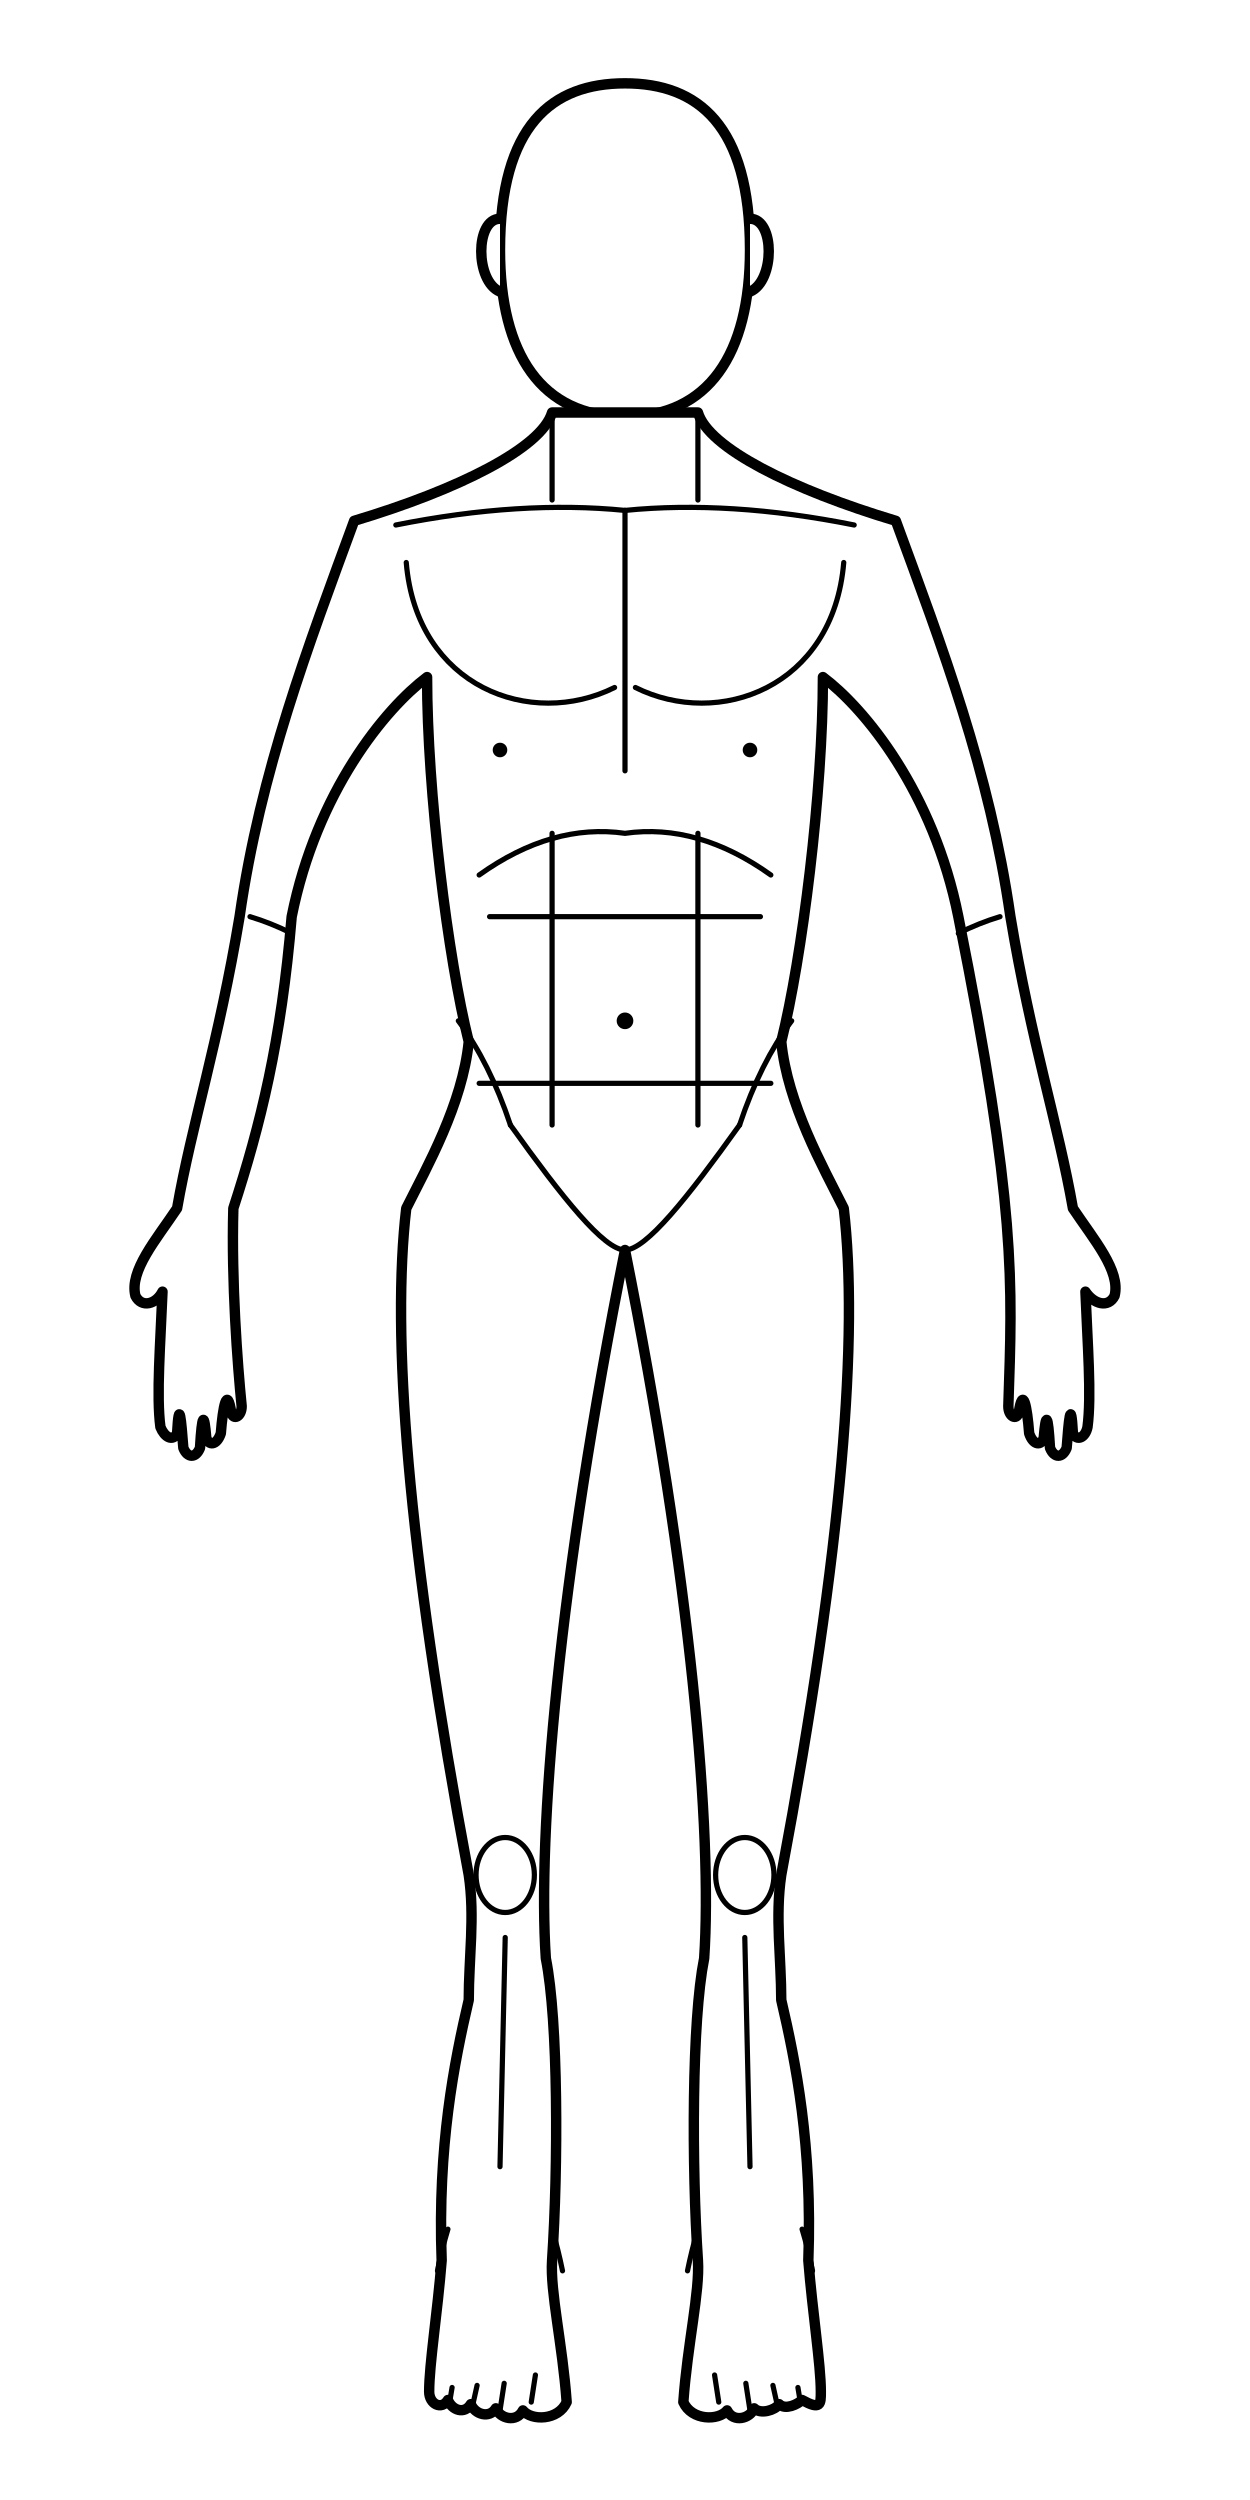
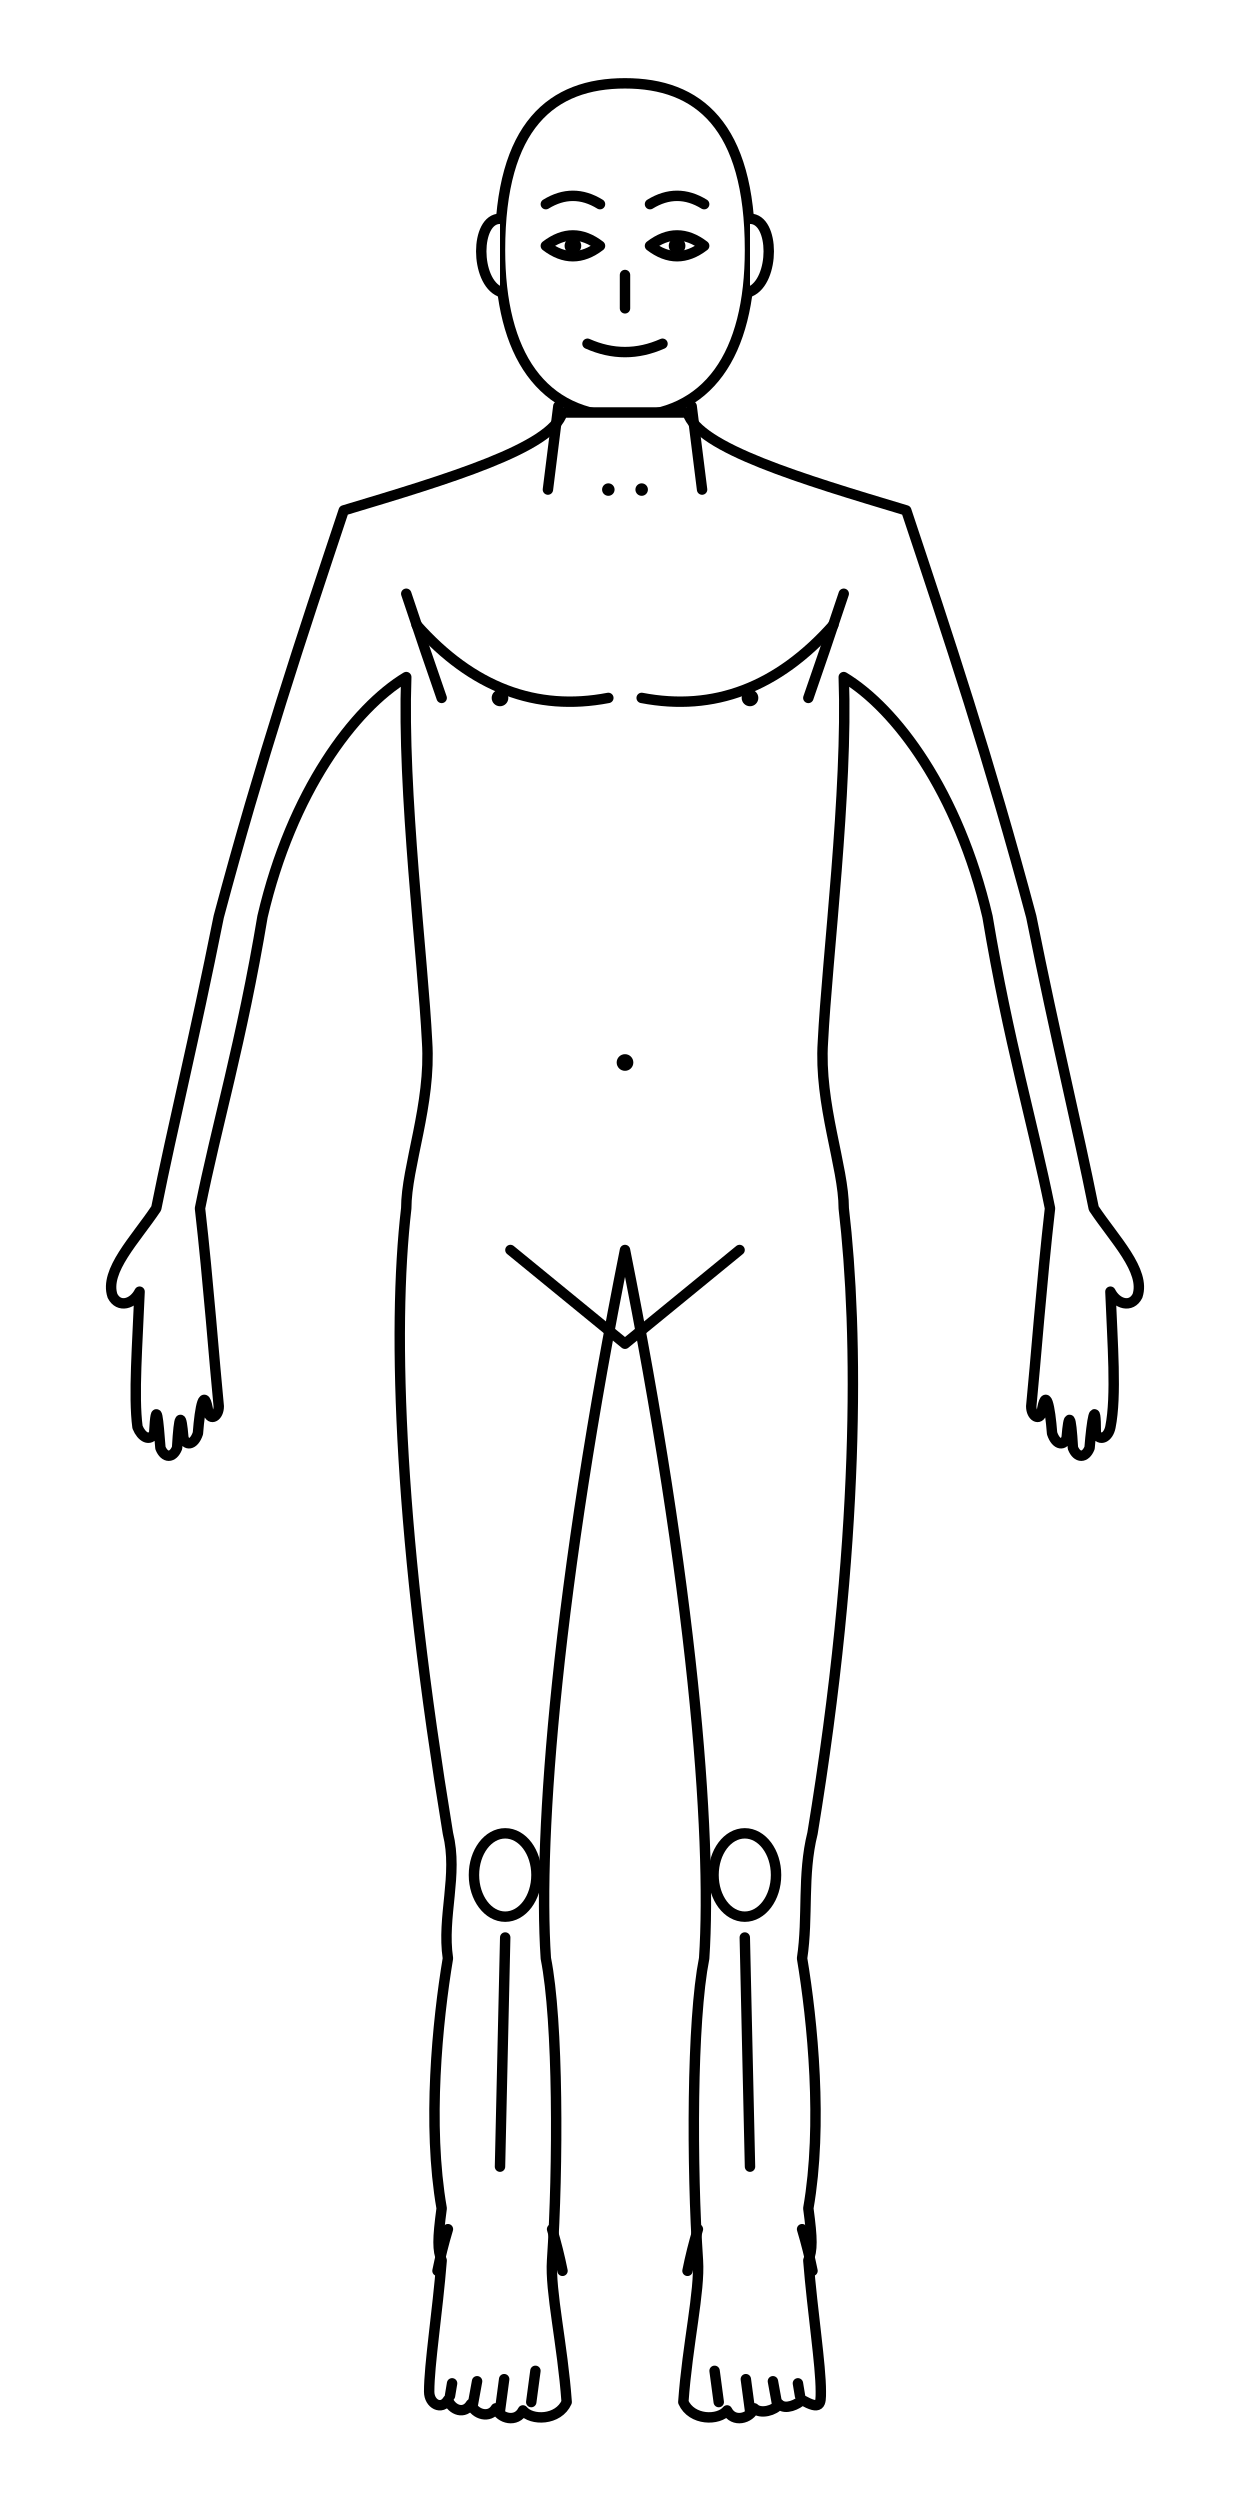
<svg xmlns="http://www.w3.org/2000/svg" width="600" height="1200" viewBox="0 0 600 1200">
  <rect width="600" height="1200" fill="#ffffff" />
  <g fill="#ffffff" stroke="#000000" stroke-width="5" stroke-linecap="round" stroke-linejoin="round">
    <path d="M 240 120 C 240 60 265 40 300 40 C 335 40 360 60 360 120 C 360 170 340 200 300 200 C 260 200 240 170 240 120 Z" />
    <path d="M 240 105 C 228 105 228 135 240 140" />
    <path d="M 360 105 C 372 105 372 135 360 140" />
-     <path d="M 265 198              C 260 215 220 235 170 250              C 148 310 125 370 115 440              C 105 500 92 540 85 580              C 75 595 62 610 65 622              C 68 628 75 626 78 620              C 77 645 75 670 77 685              C 79 690 83 692 85 688              C 86 670 87 682 88 695              C 90 700 94 700 96 695              C 97 678 98 678 99 690              C 100 694 104 694 106 688              C 107 675 109 665 111 678              C 112 682 116 680 116 675              C 114 655 111 615 112 580              C 125 540 135 500 140 440              C 152 380 185 340 205 325              C 205 380 215 460 225 500              C 222 530 205 560 195 580              C 188 640 195 740 225 900              C 228 920 225 940 225 960              C 218 990 210 1030 212 1085              C 210 1110 206 1135 206 1148              C 206 1154 212 1157 215 1152              C 217 1157 223 1159 226 1154              C 228 1159 235 1161 238 1156              C 240 1161 248 1163 251 1157              C 255 1162 268 1162 272 1153              C 270 1125 264 1100 265 1085              C 268 1040 268 970 262 940              C 258 880 268 760 300 600              C 332 760 342 880 338 940              C 332 970 332 1040 335 1085              C 336 1100 330 1125 328 1153              C 332 1162 345 1162 349 1157              C 352 1163 360 1161 362 1156              C 365 1159 372 1157 374 1154              C 377 1157 383 1154 385 1152              C 394 1157 394 1154 394 1148              C 394 1135 390 1110 388 1085              C 390 1030 382 990 375 960              C 375 940 372 920 375 900              C 405 740 412 640 405 580              C 395 560 378 530 375 500              C 385 460 395 380 395 325              C 415 340 448 380 460 440              C 488 580 486 615 484 675              C 484 680 488 682 489 678              C 491 665 493 675 494 688              C 496 694 500 694 501 690              C 502 678 503 678 504 695              C 506 700 510 700 512 695              C 513 682 514 670 515 688              C 517 692 521 690 522 685              C 524 670 522 645 521 620              C 525 626 532 628 535 622              C 538 610 525 595 515 580              C 508 540 495 500 485 440              C 475 370 452 310 430 250              C 380 235 340 215 335 198              Z" />
+     <path d="M 270 198              C 265 215 215 230 165 245              C 145 305 125 365 105 440              C 93 500 83 540 75 580              C 65 595 50 610 54 622              C 57 628 64 626 67 620              C 66 645 64 670 66 685              C 68 690 72 692 74 688              C 75 670 76 682 77 695              C 79 700 83 700 85 695              C 86 678 87 678 88 690              C 89 694 93 694 95 688              C 96 675 98 665 100 678              C 101 682 105 680 105 675              C 103 655 100 615 96 580              C 104 540 116 500 126 440              C 140 380 170 340 195 325              C 193 380 203 460 205 500              C 207 530 195 560 195 580              C 188 640 192 740 215 880              C 220 900 212 920 215 940              C 210 970 205 1020 212 1060              C 210 1075 210 1080 212 1085              C 210 1110 206 1135 206 1148              C 206 1154 212 1157 215 1152              C 217 1157 223 1159 226 1154              C 228 1159 235 1161 238 1156              C 240 1161 248 1163 251 1157              C 255 1162 268 1162 272 1153              C 270 1125 264 1100 265 1085              C 268 1040 268 970 262 940              C 258 880 268 760 300 600              C 332 760 342 880 338 940              C 332 970 332 1040 335 1085              C 336 1100 330 1125 328 1153              C 332 1162 345 1162 349 1157              C 352 1163 360 1161 362 1156              C 365 1159 372 1157 374 1154              C 377 1157 383 1154 385 1152              C 394 1157 394 1154 394 1148              C 394 1135 390 1110 388 1085              C 390 1080 390 1075 388 1060              C 395 1020 390 970 385 940              C 388 920 385 900 390 880              C 413 740 412 640 405 580              C 405 560 393 530 395 500              C 397 460 407 380 405 325              C 430 340 460 380 474 440              C 484 500 496 540 504 580              C 500 615 497 655 495 675              C 495 680 499 682 500 678              C 502 665 504 675 505 688              C 507 694 511 694 512 690              C 513 678 514 678 515 695              C 517 700 521 700 523 695              C 524 682 526 670 526 688              C 528 692 532 690 533 685              C 536 670 534 645 533 620              C 536 626 543 628 546 622              C 550 610 535 595 525 580              C 517 540 507 500 495 440              C 475 365 455 305 435 245              C 385 230 335 215 330 198              Z" />
  </g>
-   <g fill="none" stroke="#000000" stroke-width="2.5" stroke-linecap="round" stroke-linejoin="round">
-     <path d="M 265 198 L 265 240" />
-     <path d="M 335 198 L 335 240" />
-     <path d="M 300 245 Q 250 240 190 252" />
-     <path d="M 300 245 Q 350 240 410 252" />
-     <path d="M 300 245 L 300 370" />
-     <path d="M 195 270 C 200 330 255 350 295 330" />
-     <path d="M 405 270 C 400 330 345 350 305 330" />
-     <circle cx="240" cy="360" r="3.5" fill="#000000" stroke="none" />
-     <circle cx="360" cy="360" r="3.5" fill="#000000" stroke="none" />
-     <path d="M 120 440 Q 130 443 140 448" />
-     <path d="M 480 440 Q 470 443 460 448" />
-     <path d="M 230 420 Q 265 395 300 400 Q 335 395 370 420" />
-     <path d="M 235 440 L 365 440" />
-     <path d="M 230 520 L 370 520" />
-     <path d="M 265 400 L 265 540" />
-     <path d="M 335 400 L 335 540" />
-     <circle cx="300" cy="490" r="4" fill="#000000" stroke="none" />
-     <path d="M 220 490 Q 235 510 245 540" />
-     <path d="M 380 490 Q 365 510 355 540" />
-     <path d="M 245 540 C 270 575 290 600 300 600 C 310 600 330 575 355 540" />
-     <ellipse cx="242.5" cy="900" rx="14" ry="18" />
-     <ellipse cx="357.5" cy="900" rx="14" ry="18" />
+   <g fill="none" stroke="#000000" stroke-width="5" stroke-linecap="round" stroke-linejoin="round">
+     <path d="M 262 98 Q 275 90 288 98" />
+     <path d="M 312 98 Q 325 90 338 98" />
+     <path d="M 262 118 Q 275 108 288 118 Q 275 128 262 118 Z" fill="#ffffff" />
+     <circle cx="275" cy="118" r="4" fill="#000000" stroke="none" />
+     <path d="M 312 118 Q 325 108 338 118 Q 325 128 312 118 Z" fill="#ffffff" />
+     <circle cx="325" cy="118" r="4" fill="#000000" stroke="none" />
+     <path d="M 300 132 L 300 148" />
+     <path d="M 282 165 Q 300 173 318 165" />
+   </g>
+   <g fill="none" stroke="#000000" stroke-width="5" stroke-linecap="round" stroke-linejoin="round">
+     <path d="M 268 195 L 263 235" />
+     <path d="M 332 195 L 337 235" />
+     <circle cx="292" cy="235" r="3" fill="#000000" stroke="none" />
+     <circle cx="308" cy="235" r="3" fill="#000000" stroke="none" />
+     <path d="M 200 300 Q 240 345 292 335" />
+     <path d="M 400 300 Q 360 345 308 335" />
+     <path d="M 195 285 Q 205 315 212 335" />
+     <path d="M 405 285 Q 395 315 388 335" />
+     <circle cx="240" cy="335" r="4" fill="#000000" stroke="none" />
+     <circle cx="360" cy="335" r="4" fill="#000000" stroke="none" />
+     <circle cx="300" cy="510" r="4" fill="#000000" stroke="none" />
+     <path d="M 245 600 L 300 645 L 355 600" />
+     <ellipse cx="242.5" cy="900" rx="15" ry="20" fill="none" />
+     <ellipse cx="357.5" cy="900" rx="15" ry="20" fill="none" />
    <path d="M 242.5 930 L 240 1040" />
    <path d="M 357.5 930 L 360 1040" />
    <path d="M 215 1070 Q 212 1080 210 1090" />
    <path d="M 265 1070 Q 268 1080 270 1090" />
    <path d="M 335 1070 Q 332 1080 330 1090" />
    <path d="M 385 1070 Q 388 1080 390 1090" />
-     <path d="M 255 1153 L 257 1140" />
-     <path d="M 240 1157 L 242 1144" />
-     <path d="M 227 1154 L 229 1145" />
-     <path d="M 216 1152 L 217 1146" />
-     <path d="M 345 1153 L 343 1140" />
-     <path d="M 360 1157 L 358 1144" />
-     <path d="M 373 1154 L 371 1145" />
-     <path d="M 384 1152 L 383 1146" />
+     <path d="M 255 1153 L 257 1138" />
+     <path d="M 240 1157 L 242 1142" />
+     <path d="M 227 1154 L 229 1143" />
+     <path d="M 216 1150 L 217 1144" />
+     <path d="M 345 1153 L 343 1138" />
+     <path d="M 360 1157 L 358 1142" />
+     <path d="M 373 1154 L 371 1143" />
+     <path d="M 384 1150 L 383 1144" />
  </g>
</svg>
